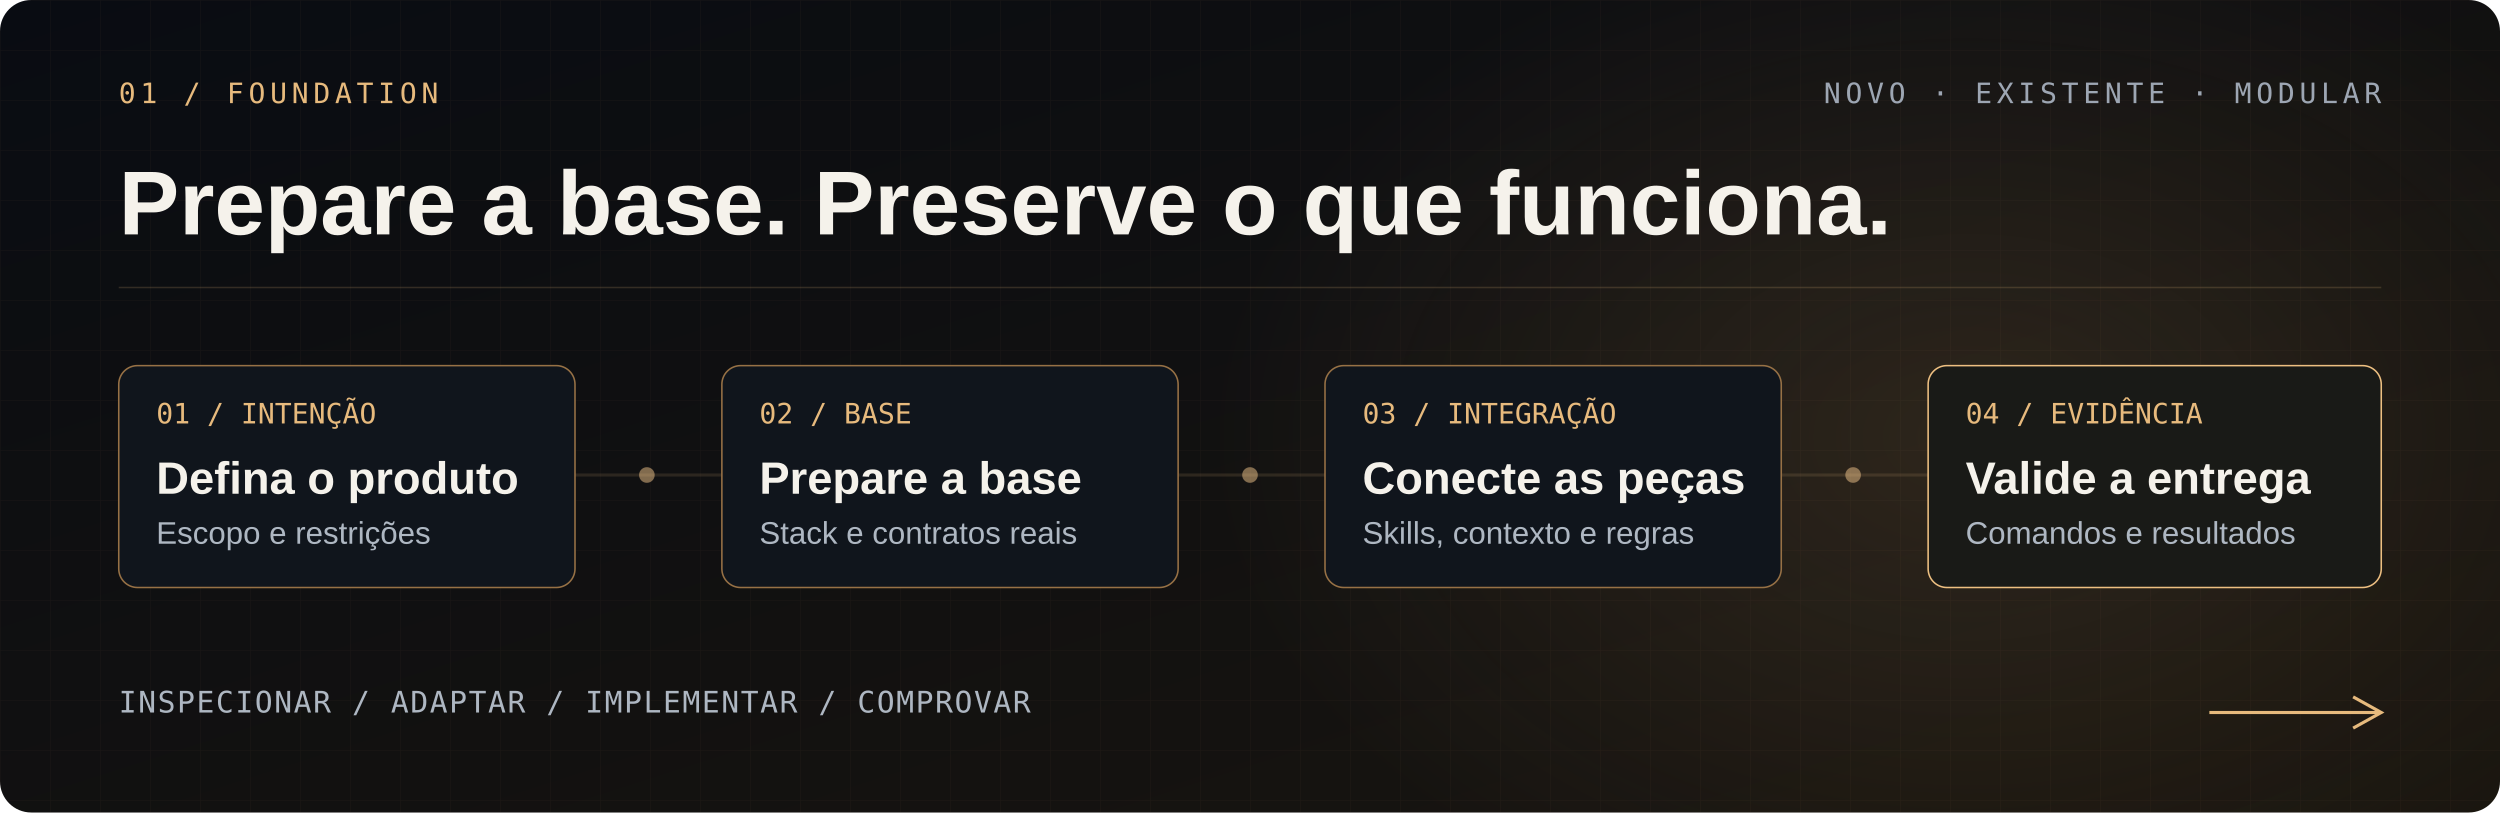
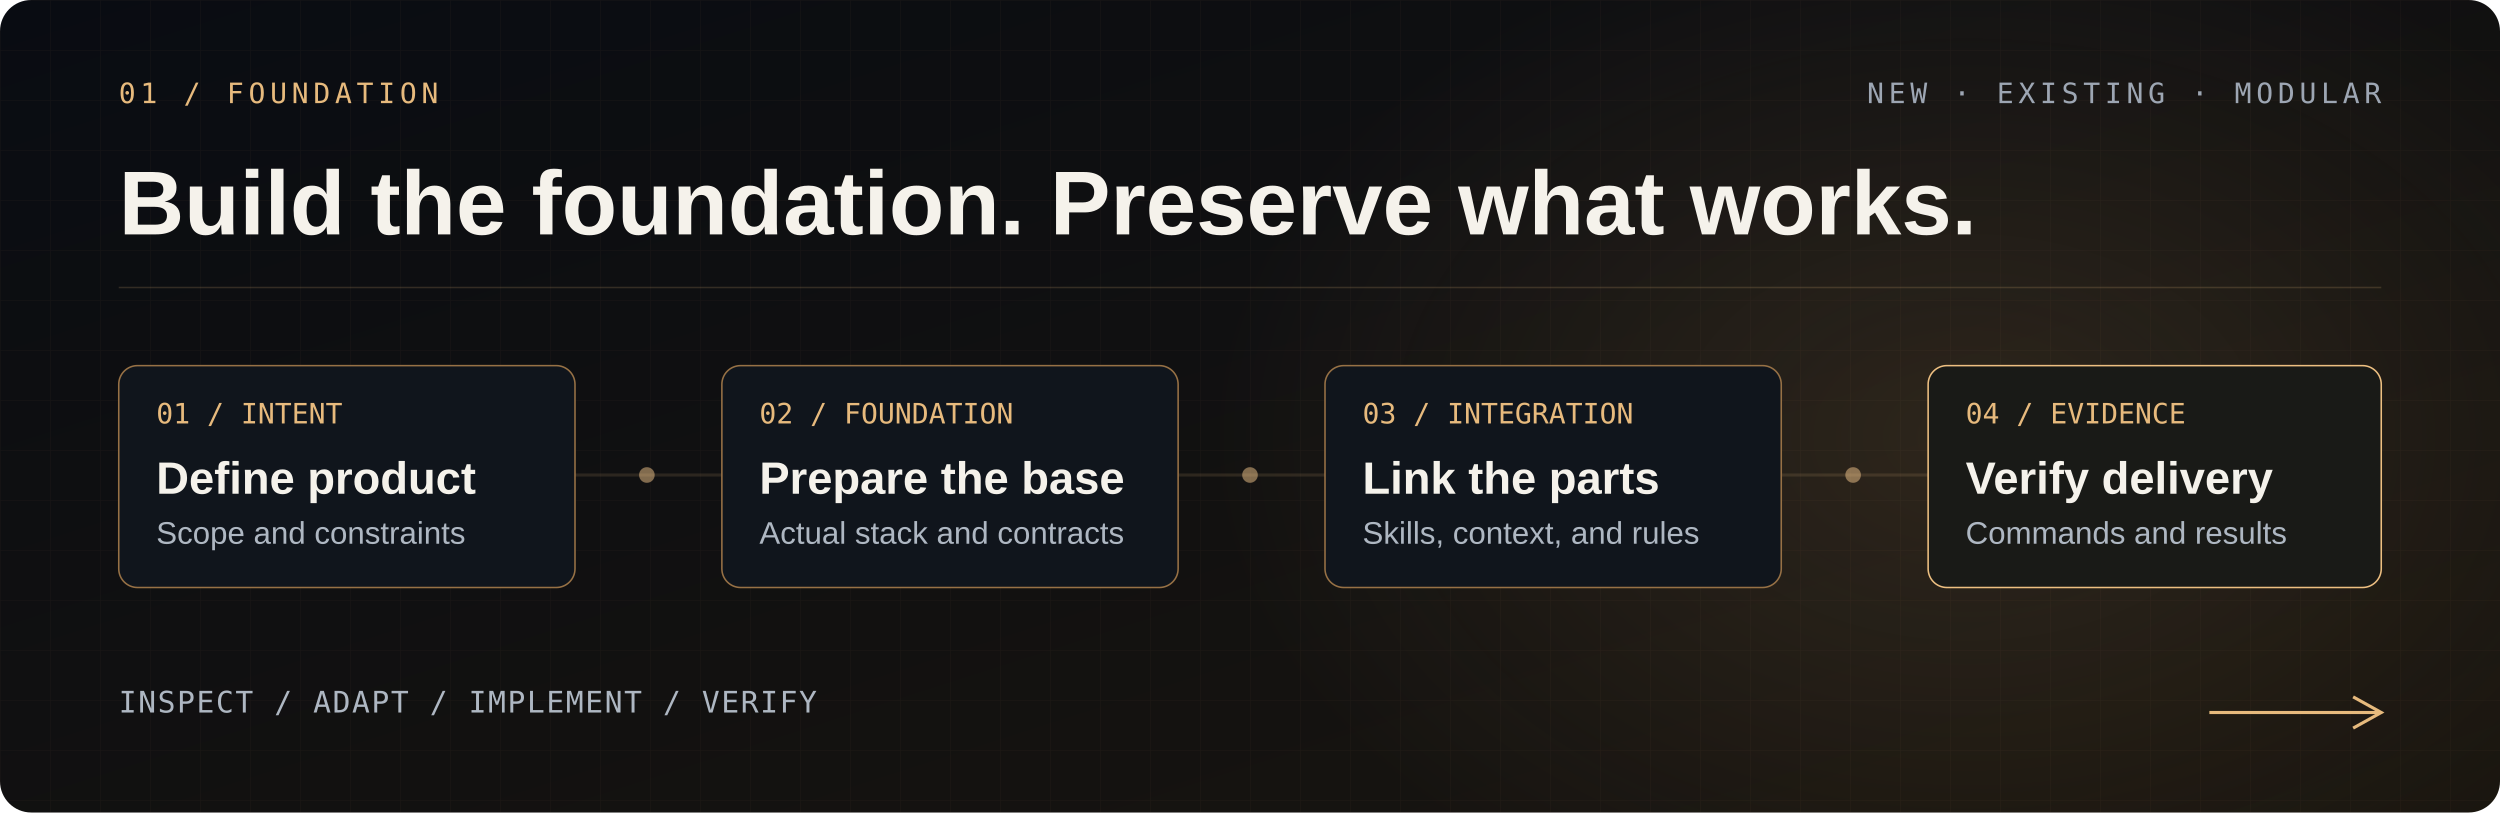
<svg xmlns="http://www.w3.org/2000/svg" width="1600" height="520" viewBox="0 0 1600 520" role="img" aria-labelledby="title description">
  <defs>
    <linearGradient id="bg" x2="1" y2="1">
      <stop stop-color="#090c12" />
      <stop offset="1" stop-color="#19150f" />
    </linearGradient>
    <linearGradient id="line">
      <stop stop-color="#76502e" />
      <stop offset=".55" stop-color="#f2c58b" />
      <stop offset="1" stop-color="#b78951" />
    </linearGradient>
    <radialGradient id="halo">
      <stop stop-color="#edb773" stop-opacity=".12" />
      <stop offset="1" stop-color="#edb773" stop-opacity="0" />
    </radialGradient>
    <pattern id="grid" width="32" height="32" patternUnits="userSpaceOnUse">
      <path d="M32 0H0v32" fill="none" stroke="#d2ac78" stroke-opacity=".045" />
    </pattern>
    <clipPath id="frame">
      <rect width="1600" height="520" rx="20" />
    </clipPath>
  </defs>
  <style>
    .wire { animation: connect 3.2s ease-out both; }
    .one { animation: arrive .8s .2s both; }
    .two { animation: arrive .8s .8s both; }
    .three { animation: arrive .8s 1.4s both; }
    .four { animation: arrive .8s 2s both; }
    .signal { animation: signal 4.6s ease-in-out both; }
    @keyframes connect { from { stroke-dasharray: 1600; stroke-dashoffset: 1600; } to { stroke-dasharray: 1600; stroke-dashoffset: 0; } }
    @keyframes arrive { from { opacity: .2; transform: translateY(12px); } to { opacity: 1; transform: translateY(0); } }
    @keyframes signal { 0%,100% { opacity: .5; } 50% { opacity: 1; } }
    @media (prefers-reduced-motion: reduce) { .wire,.one,.two,.three,.four,.signal { animation: none; } }
  </style>
  <g clip-path="url(#frame)">
    <rect width="1600" height="520" fill="url(#bg)" />
    <rect width="1600" height="520" fill="url(#grid)" />
    <ellipse cx="1260" cy="280" rx="490" ry="340" fill="url(#halo)" />
    <g font-family="monospace" font-size="18" letter-spacing="3" fill="#e7ba7d">
      <text x="76" y="66">01 / FOUNDATION</text>
-       <text x="1524" y="66" text-anchor="end" fill="#9da6b3">NOVO · EXISTENTE · MODULAR</text>
+       <text x="1524" y="66" text-anchor="end" fill="#9da6b3">NEW · EXISTING · MODULAR</text>
    </g>
-     <text x="76" y="150" font-family="Arial, Helvetica, sans-serif" font-size="58" font-weight="800" fill="#f5f2eb">Prepare a base. Preserve o que funciona.</text>
+     <text x="76" y="150" font-family="Arial, Helvetica, sans-serif" font-size="58" font-weight="800" fill="#f5f2eb">Build the foundation. Preserve what works.</text>
    <path d="M76 184h1448" stroke="#e7ba7d" stroke-opacity=".18" />
    <path d="M210 304H1390" stroke="#e7ba7d" stroke-opacity=".13" stroke-width="2" />
    <path class="wire" d="M210 304H1390" stroke="url(#line)" stroke-width="3" fill="none" />
    <g font-family="Arial, Helvetica, sans-serif">
      <g class="one">
        <rect x="76" y="234" width="292" height="142" rx="12" fill="#10151c" stroke="#977145" />
-         <text x="100" y="271" fill="#e7ba7d" font-family="monospace" font-size="18">01 / INTENÇÃO</text>
-         <text x="100" y="316" fill="#f5f2eb" font-size="29" font-weight="700">Defina o produto</text>
-         <text x="100" y="348" fill="#aeb7c2" font-size="20">Escopo e restrições</text>
+         <text x="100" y="271" fill="#e7ba7d" font-family="monospace" font-size="18">01 / INTENT</text>
+         <text x="100" y="316" fill="#f5f2eb" font-size="29" font-weight="700">Define product</text>
+         <text x="100" y="348" fill="#aeb7c2" font-size="20">Scope and constraints</text>
      </g>
      <g class="two">
        <rect x="462" y="234" width="292" height="142" rx="12" fill="#10151c" stroke="#977145" />
-         <text x="486" y="271" fill="#e7ba7d" font-family="monospace" font-size="18">02 / BASE</text>
-         <text x="486" y="316" fill="#f5f2eb" font-size="29" font-weight="700">Prepare a base</text>
-         <text x="486" y="348" fill="#aeb7c2" font-size="20">Stack e contratos reais</text>
+         <text x="486" y="271" fill="#e7ba7d" font-family="monospace" font-size="18">02 / FOUNDATION</text>
+         <text x="486" y="316" fill="#f5f2eb" font-size="29" font-weight="700">Prepare the base</text>
+         <text x="486" y="348" fill="#aeb7c2" font-size="20">Actual stack and contracts</text>
      </g>
      <g class="three">
        <rect x="848" y="234" width="292" height="142" rx="12" fill="#10151c" stroke="#977145" />
-         <text x="872" y="271" fill="#e7ba7d" font-family="monospace" font-size="18">03 / INTEGRAÇÃO</text>
-         <text x="872" y="316" fill="#f5f2eb" font-size="29" font-weight="700">Conecte as peças</text>
-         <text x="872" y="348" fill="#aeb7c2" font-size="20">Skills, contexto e regras</text>
+         <text x="872" y="271" fill="#e7ba7d" font-family="monospace" font-size="18">03 / INTEGRATION</text>
+         <text x="872" y="316" fill="#f5f2eb" font-size="29" font-weight="700">Link the parts</text>
+         <text x="872" y="348" fill="#aeb7c2" font-size="20">Skills, context, and rules</text>
      </g>
      <g class="four">
        <rect x="1234" y="234" width="290" height="142" rx="12" fill="#191a17" stroke="#edbf81" />
-         <text x="1258" y="271" fill="#e7ba7d" font-family="monospace" font-size="18">04 / EVIDÊNCIA</text>
-         <text x="1258" y="316" fill="#f5f2eb" font-size="29" font-weight="700">Valide a entrega</text>
-         <text x="1258" y="348" fill="#aeb7c2" font-size="20">Comandos e resultados</text>
+         <text x="1258" y="271" fill="#e7ba7d" font-family="monospace" font-size="18">04 / EVIDENCE</text>
+         <text x="1258" y="316" fill="#f5f2eb" font-size="29" font-weight="700">Verify delivery</text>
+         <text x="1258" y="348" fill="#aeb7c2" font-size="20">Commands and results</text>
      </g>
    </g>
    <g class="signal" opacity=".5" fill="#f2c58b">
      <circle cx="414" cy="304" r="5" />
      <circle cx="800" cy="304" r="5" />
      <circle cx="1186" cy="304" r="5" />
    </g>
-     <text x="76" y="456" fill="#aeb7c2" font-family="monospace" font-size="19" letter-spacing="1">INSPECIONAR / ADAPTAR / IMPLEMENTAR / COMPROVAR</text>
+     <text x="76" y="456" fill="#aeb7c2" font-family="monospace" font-size="19" letter-spacing="1">INSPECT / ADAPT / IMPLEMENT / VERIFY</text>
    <path d="M1414 456h110m-18-10 18 10-18 10" fill="none" stroke="#e7ba7d" stroke-width="2" />
  </g>
</svg>
